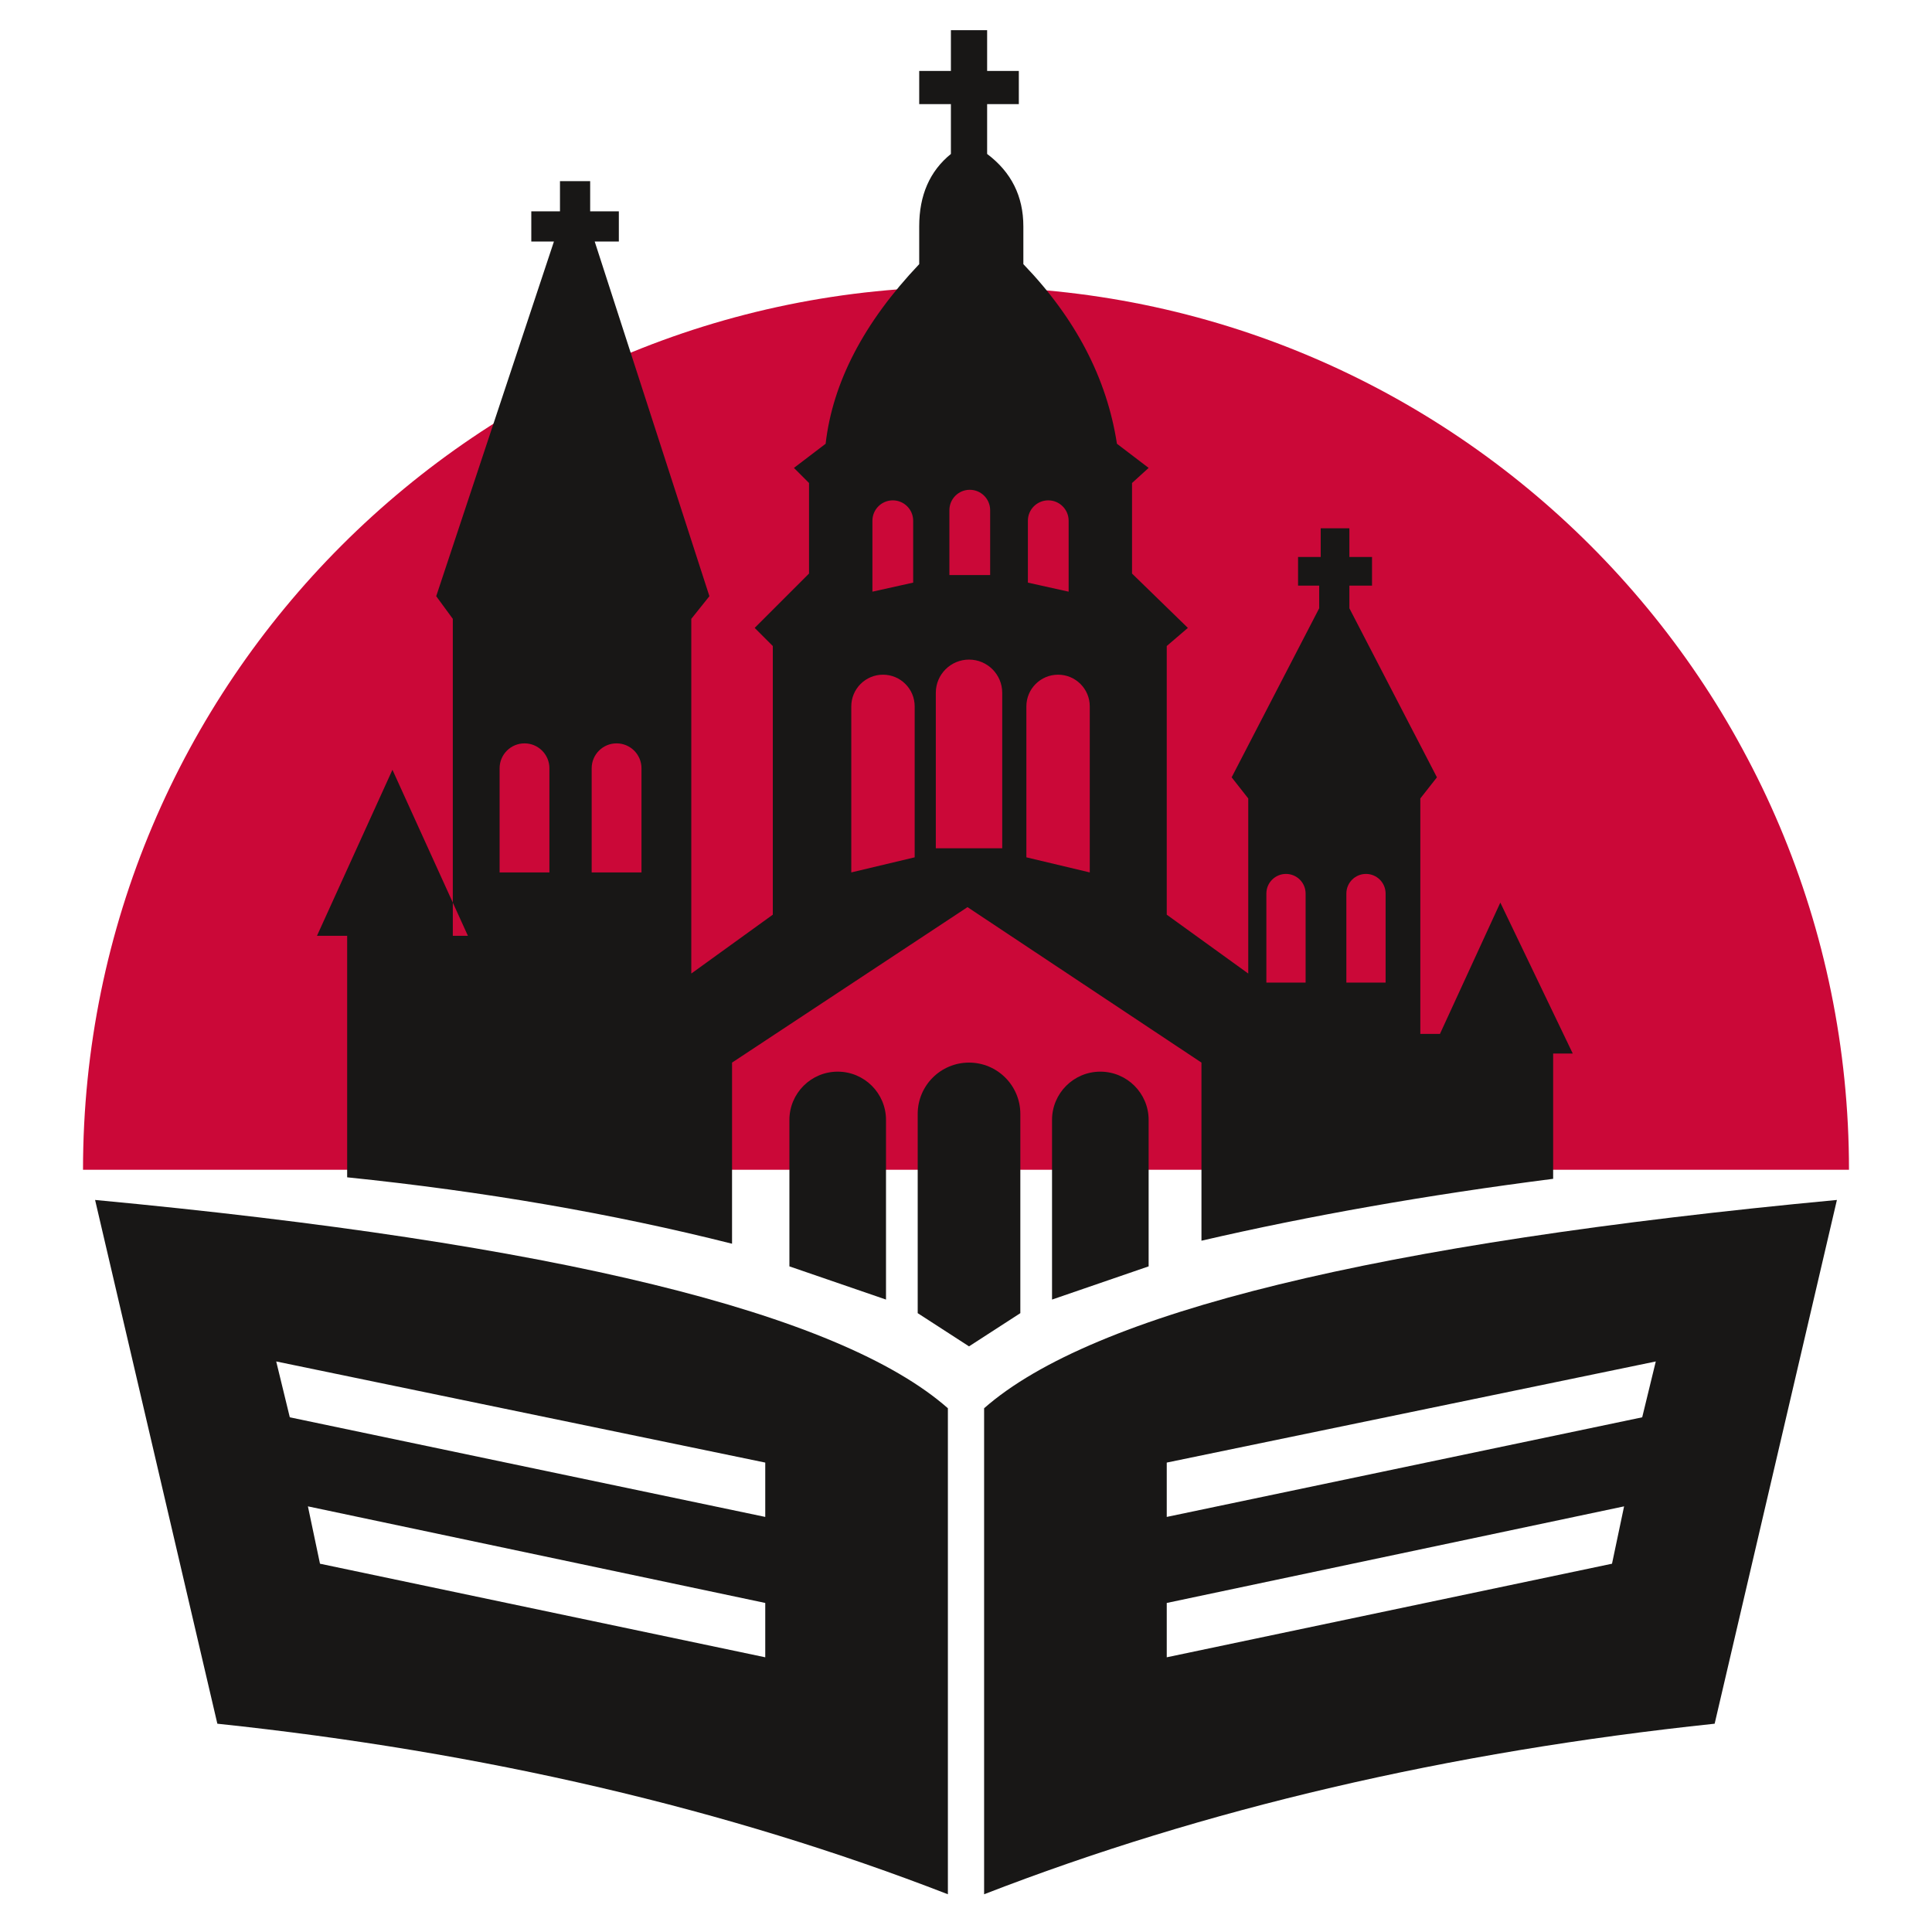
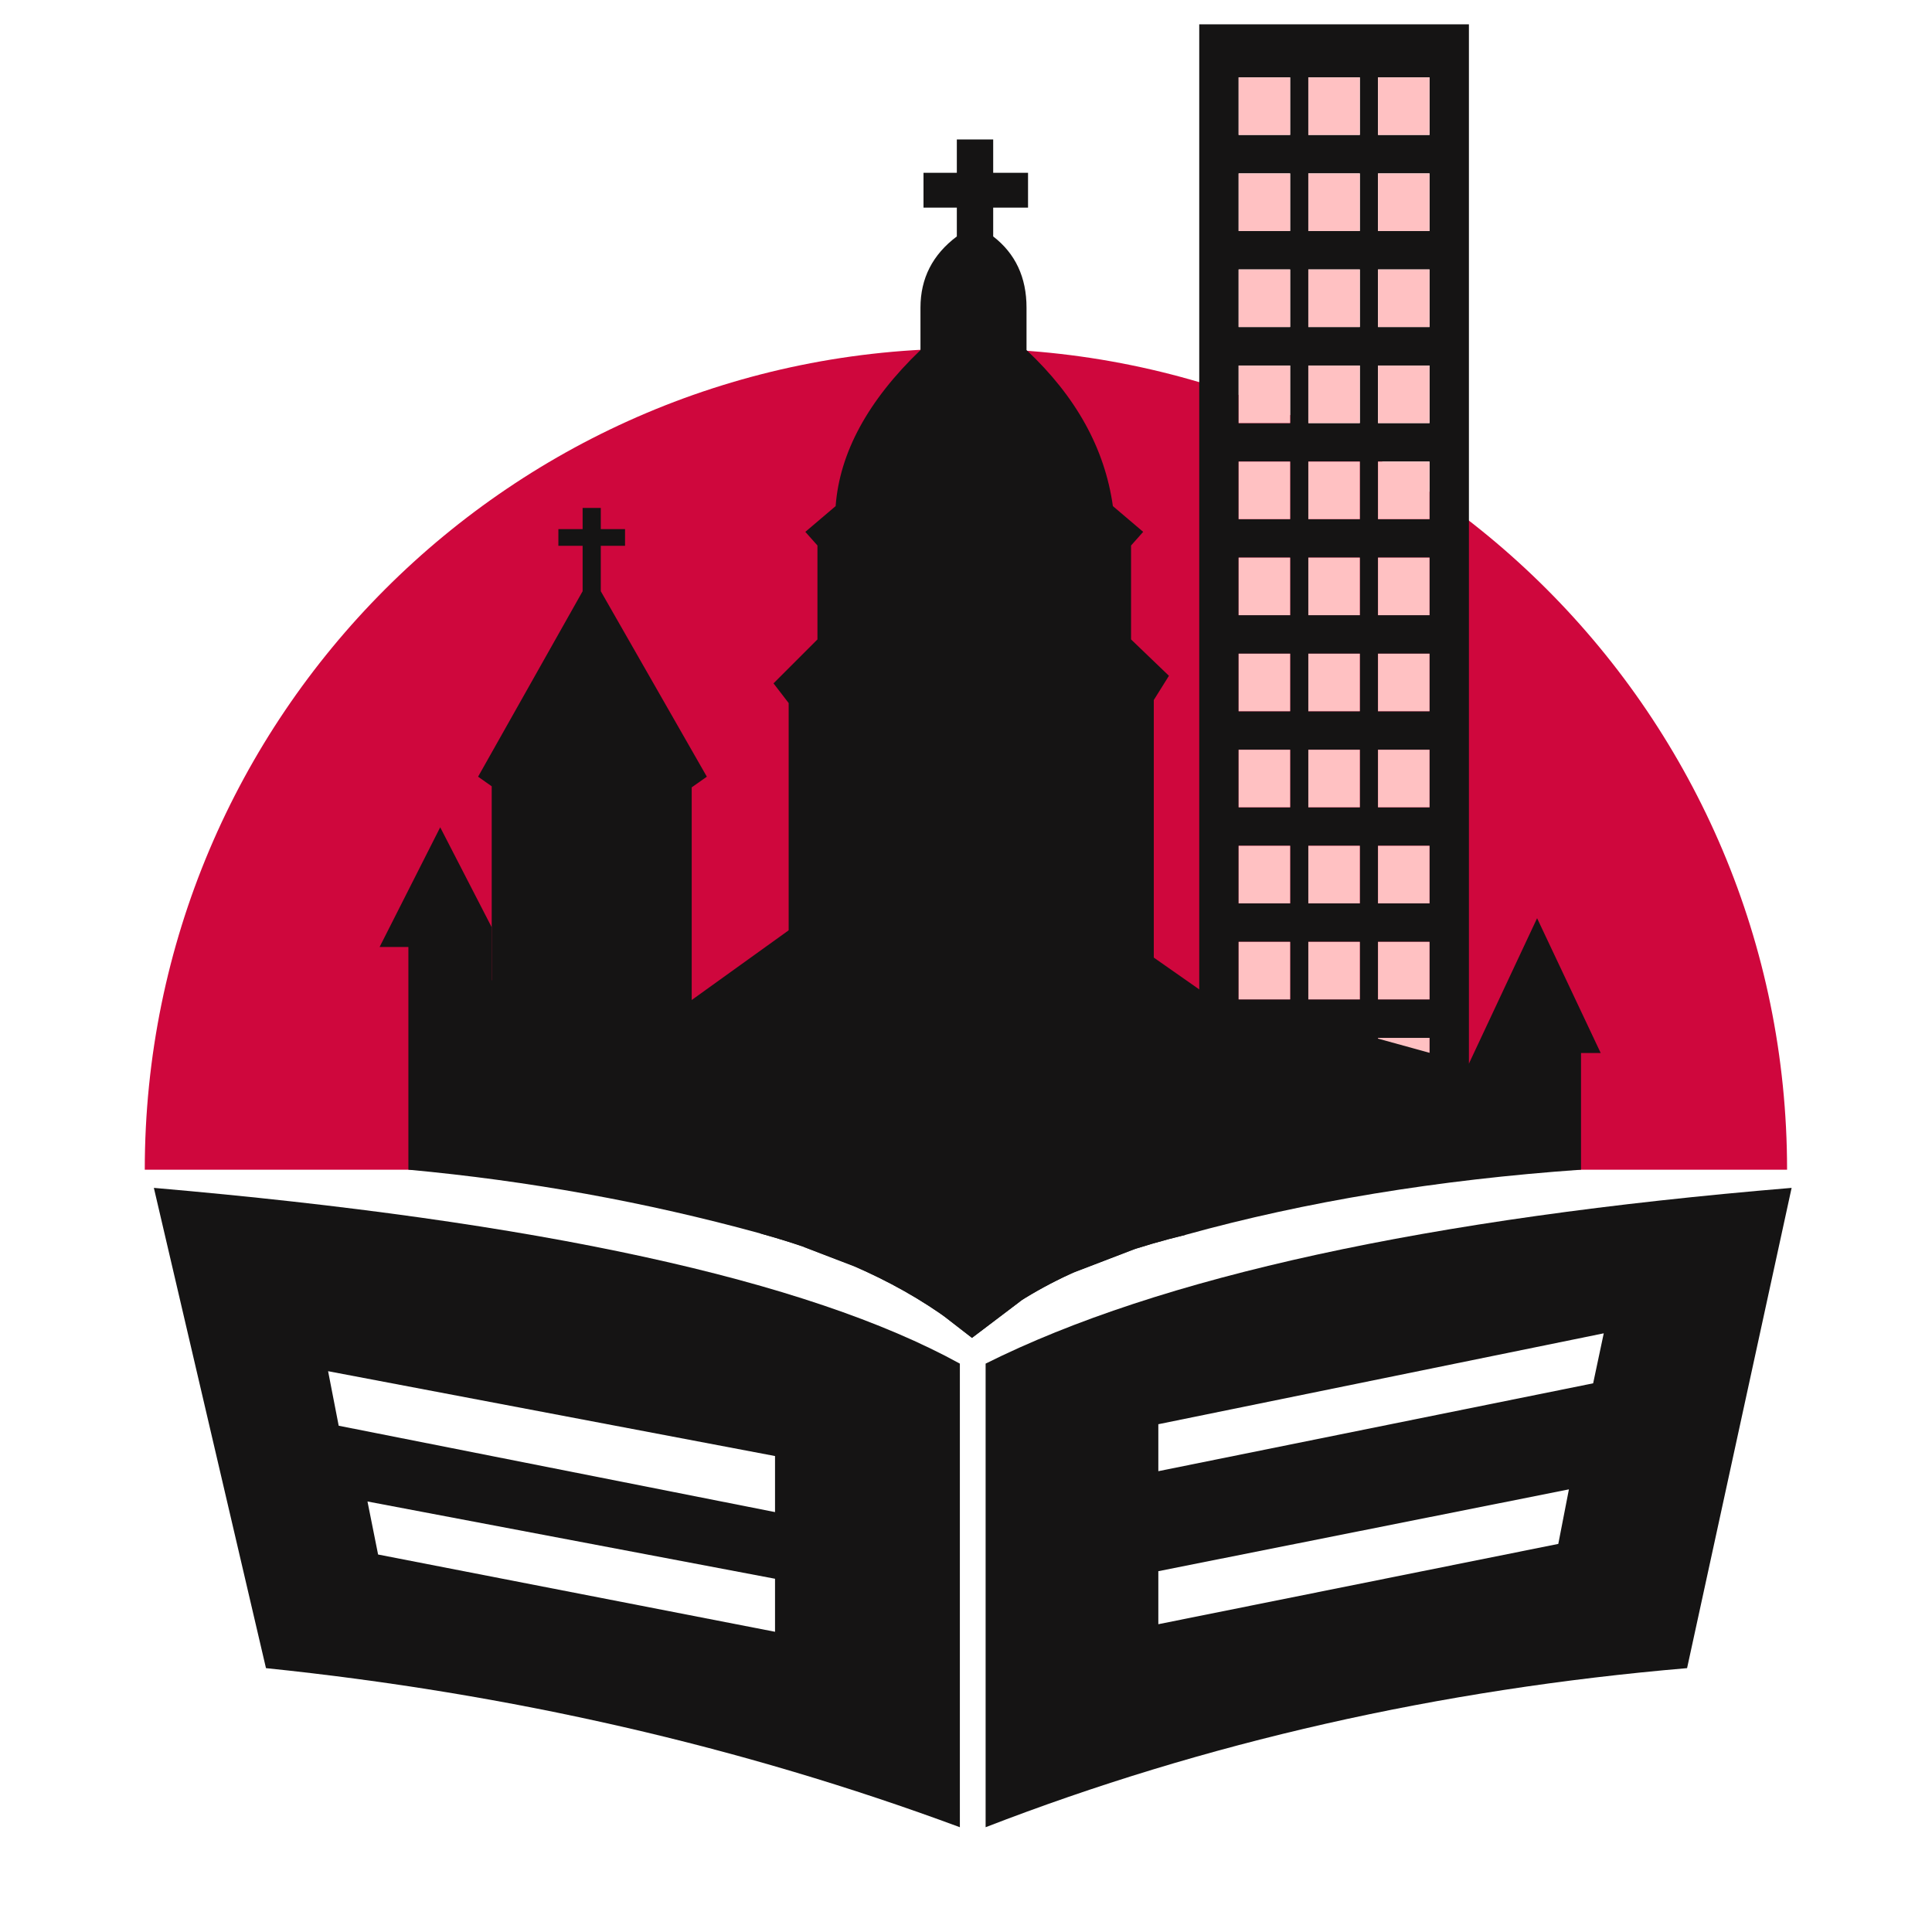
<svg xmlns="http://www.w3.org/2000/svg" viewBox="0 0 128 128" width="256" height="256">
-   <g id="Sonne" fill="#CB0838" fill-rule="evenodd">
-     <path d="M5.5 77.5a58.5 58.5 0 0 1 117 0Z" />
-   </g>
-   <g id="Dom" fill="#181716" fill-rule="evenodd">
-     <path d="M23 78V62h-2l5-11 5 11h-1V41l-1.1-1.5L36.7 16h-1.5v-2h1.9v-2h2v2h1.9v2h-1.6L47 39.5 45.8 41v23.5l5.4-3.9V42.8L50 41.6l3.6-3.6V32l-1-1 2.1-1.6q.7-6.1 6.2-11.9V15q0-3.1 2.1-4.8V6.9h-2.1V4.7H63V2h2.4v2.7h2.1v2.2h-2.1v3.3q2.4 1.8 2.4 4.8v2.5q5.2 5.4 6.2 11.9l2.1 1.6-1.1 1v6l3.7 3.6-1.4 1.2v17.8l5.4 3.9V52.9l-1.1-1.4 5.8-11.2v-1.5H86v-1.9h1.5V35h1.9v1.9h1.5v1.9h-1.5v1.5l5.8 11.2-1.1 1.4v15.6h1.3l4-8.7 4.8 10h-1.3v8.3q-12.5 1.6-23.3 4.1V70.4L64.1 60.1 48.5 70.4v12Q36.6 79.4 23 78ZM33.1 50.9a1.65 1.65 0 0 1 3.3 0v6.9h-3.3ZM39.2 50.9a1.65 1.65 0 0 1 3.3 0v6.9h-3.3ZM56.4 46.8a2.1 2.1 0 0 1 4.2 0v10l-4.2 1ZM62 45.9a2.2 2.2 0 0 1 4.4 0v10.3H62ZM68 46.8a2.1 2.1 0 0 1 4.2 0v11l-4.2-1ZM57.8 34.5a1.35 1.35 0 0 1 2.7 0v4.1l-2.7.6ZM62.9 33.8a1.35 1.35 0 0 1 2.7 0v4.3h-2.7ZM68.1 34.5a1.35 1.35 0 0 1 2.7 0v4.7l-2.7-.6ZM83.9 59.2a1.3 1.3 0 0 1 2.6 0v5.9h-2.6ZM89.2 59.2a1.3 1.3 0 0 1 2.6 0v5.9h-2.6Z" />
-     <path d="M52.3 74.2a3.2 3.2 0 0 1 6.4 0v11.9l-6.4-2.2ZM60.8 73.8a3.4 3.4 0 0 1 6.8 0V87l-3.4 2.2-3.4-2.2ZM69.7 74.2a3.2 3.2 0 0 1 6.4 0v9.7l-6.4 2.2Z" />
-   </g>
-   <g id="Zeitung-links" fill="#181716" fill-rule="evenodd">
-     <path d="M6.3 79.5Q52 83.8 62.8 93.3v32.2Q40.9 117 14.4 114.2ZM18.3 90.2l32.4 6.7v3.6l-31.5-6.6ZM20.4 99.8l30.3 6.4v3.6l-29.5-6.2Z" />
-   </g>
-   <g id="Zeitung-rechts" fill="#181716" fill-rule="evenodd">
-     <path d="M121.7 79.5Q76 83.8 65.2 93.3v32.2q21.9-8.5 48.4-11.3ZM109.7 90.2l-.9 3.7-31.5 6.6v-3.6ZM107.6 99.8l-.8 3.8-29.5 6.2v-3.6Z" />
-   </g>
+   <path fill="#CF073D" fill-rule="evenodd" transform="translate(1.662 -1.801) scale(.100375)" d="M79 790a542 542 0 0 1 1084 0Z" />
+   <path fill="#151414" fill-rule="evenodd" transform="translate(1.662 -1.801) scale(.100375)" d="M775 725V34H953V725ZM801 69h34v38h-34ZM847 69h34v38h-34ZM893 69h34v38h-34ZM801 132.4h34v38h-34ZM847 132.4h34v38h-34ZM893 132.4h34v38h-34ZM801 195.8h34v38h-34ZM847 195.8h34v38h-34ZM893 195.8h34v38h-34ZM801 259.2h34v38h-34ZM847 259.2h34v38h-34ZM893 259.2h34v38h-34ZM801 322.6h34v38h-34ZM847 322.6h34v38h-34ZM893 322.6h34v38h-34ZM801 386h34v38h-34ZM847 386h34v38h-34ZM893 386h34v38h-34ZM801 449.4h34v38h-34ZM847 449.4h34v38h-34ZM893 449.4h34v38h-34ZM801 512.8h34v38h-34ZM847 512.8h34v38h-34ZM893 512.8h34v38h-34ZM801 576.2h34v38h-34ZM847 576.2h34v38h-34ZM893 576.2h34v38h-34ZM801 639.6h34v38h-34ZM847 639.6h34v38h-34ZM893 639.6h34v38h-34ZM801 703h34v38h-34ZM847 703h34v38h-34ZM893 703h34v38h-34Z" />
+   <path fill="#FFC1C2" fill-rule="evenodd" transform="translate(1.662 -1.801) scale(.100375)" d="M801 69h34v38h-34ZM847 69h34v38h-34ZM893 69h34v38h-34ZM801 132.4h34v38h-34ZM847 132.4h34v38h-34ZM893 132.4h34v38h-34ZM801 195.8h34v38h-34ZM847 195.8h34v38h-34ZM893 195.8h34v38h-34ZM801 259.2h34v38h-34ZM847 259.2h34v38h-34ZM893 259.2h34v38h-34ZM801 322.6h34v38h-34ZM847 322.6h34v38h-34ZM893 322.6h34v38h-34ZM801 386h34v38h-34ZM847 386h34v38h-34ZM893 386h34v38h-34ZM801 449.4h34v38h-34ZM847 449.4h34v38h-34ZM893 449.4h34v38h-34ZM801 512.8h34v38h-34ZM847 512.8h34v38h-34ZM893 512.8h34v38h-34ZM801 576.2h34v38h-34ZM847 576.2h34v38h-34ZM893 576.2h34v38h-34ZM801 639.6h34v38h-34ZM847 639.6h34v38h-34ZM893 639.6h34v38h-34ZM801 703h34v38h-34ZM847 703h34v38h-34ZM893 703h34v38h-34Z" />
+   <path fill="#151414" fill-rule="evenodd" transform="translate(1.662 -1.801) scale(.100375)" d="M308 689V536.936L299 530.6 368 408.192V378.192H352V367.192H368V353.192H380V367.192H396V378.192H380V408.192L450 530.6 440 537.64V689Z" />
+   <path fill="#151414" fill-rule="evenodd" transform="translate(1.662 -1.801) scale(.100375)" d="M504 677V482L494 469 523 440V378L515 369 535 352Q539 299 591 249V221Q591 192 615 174V155H593V132H615V110H639V132H662V155H639V174Q661 191 661 221V249Q710 295 718 352L738 369 730 378V440L755 464 745 480V677Z" />
+   <path fill="#151414" fill-rule="evenodd" transform="translate(1.662 -1.801) scale(.100375)" d="M253 790V643H234L274 564 308 630V665L440 678 504 632 625 599 745 650 775 671 953 720 998 624 1040 713H1027V790Q885 800 766 833Q675 855 625 901Q572 856 485 832Q372 801 253 790ZM514 749a30 30 0 0 1 60 0v115l-60-23ZM594 742a32 32 0 0 1 64 0v134l-33 25-31-24ZM676 749a30 30 0 0 1 60 0v92l-60 23Z" />
+   <path fill="#151414" fill-rule="evenodd" transform="translate(1.662 -1.801) scale(.100375) translate(0 203.944) scale(1 .704)" d="M329 600v-38.5a9.5 9.5 0 0 1 19 0v38.5ZM391 600v-38.5a9.5 9.5 0 0 1 19 0v38.5Z" />
+   <path fill="#151414" fill-rule="evenodd" transform="translate(1.662 -1.801) scale(.100375)" d="M570 429v-23.5a8.5 8.5 0 0 1 17 0v23.5ZM619 422v-24.5a8.5 8.5 0 0 1 17 0v24.5ZM669 429v-23.5a8.5 8.5 0 0 1 17 0v23.5ZM568 584v-51a12 12 0 0 1 24 0v51ZM612 580v-53.5a13.5 13.5 0 0 1 27 0v53.5ZM661 584v-51a12 12 0 0 1 24 0v51Z" />
+   <path fill="#151414" fill-rule="evenodd" transform="translate(1.662 -1.801) scale(.100375)" d="M485 720 626 622 766 720V833Q675 855 625 901Q572 856 485 832Z" />
+   <path fill="#151414" fill-rule="evenodd" transform="translate(1.662 -1.801) scale(.100375)" d="M514 749a30 30 0 0 1 60 0v115l-60-23ZM594 742a32 32 0 0 1 64 0v134l-33 25-31-24ZM676 749a30 30 0 0 1 60 0v92l-60 23Z" />
+   <path fill="#151414" fill-rule="evenodd" transform="translate(1.662 -1.801) scale(.100375)" d="M85 802Q466 835 617 918V1224Q401 1144 159 1119ZM200 923 495 979V1016L207 959ZM226 1009 495 1060V1095L233 1044Z" />
+   <path fill="#151414" fill-rule="evenodd" transform="translate(1.662 -1.801) scale(.100375)" d="M1166 802Q806 832 634 918V1224Q851 1140 1097 1119ZM1042 898 748 958V989L1035 931ZM1019 1001 748 1055V1090L1012 1037Z" />
</svg>
